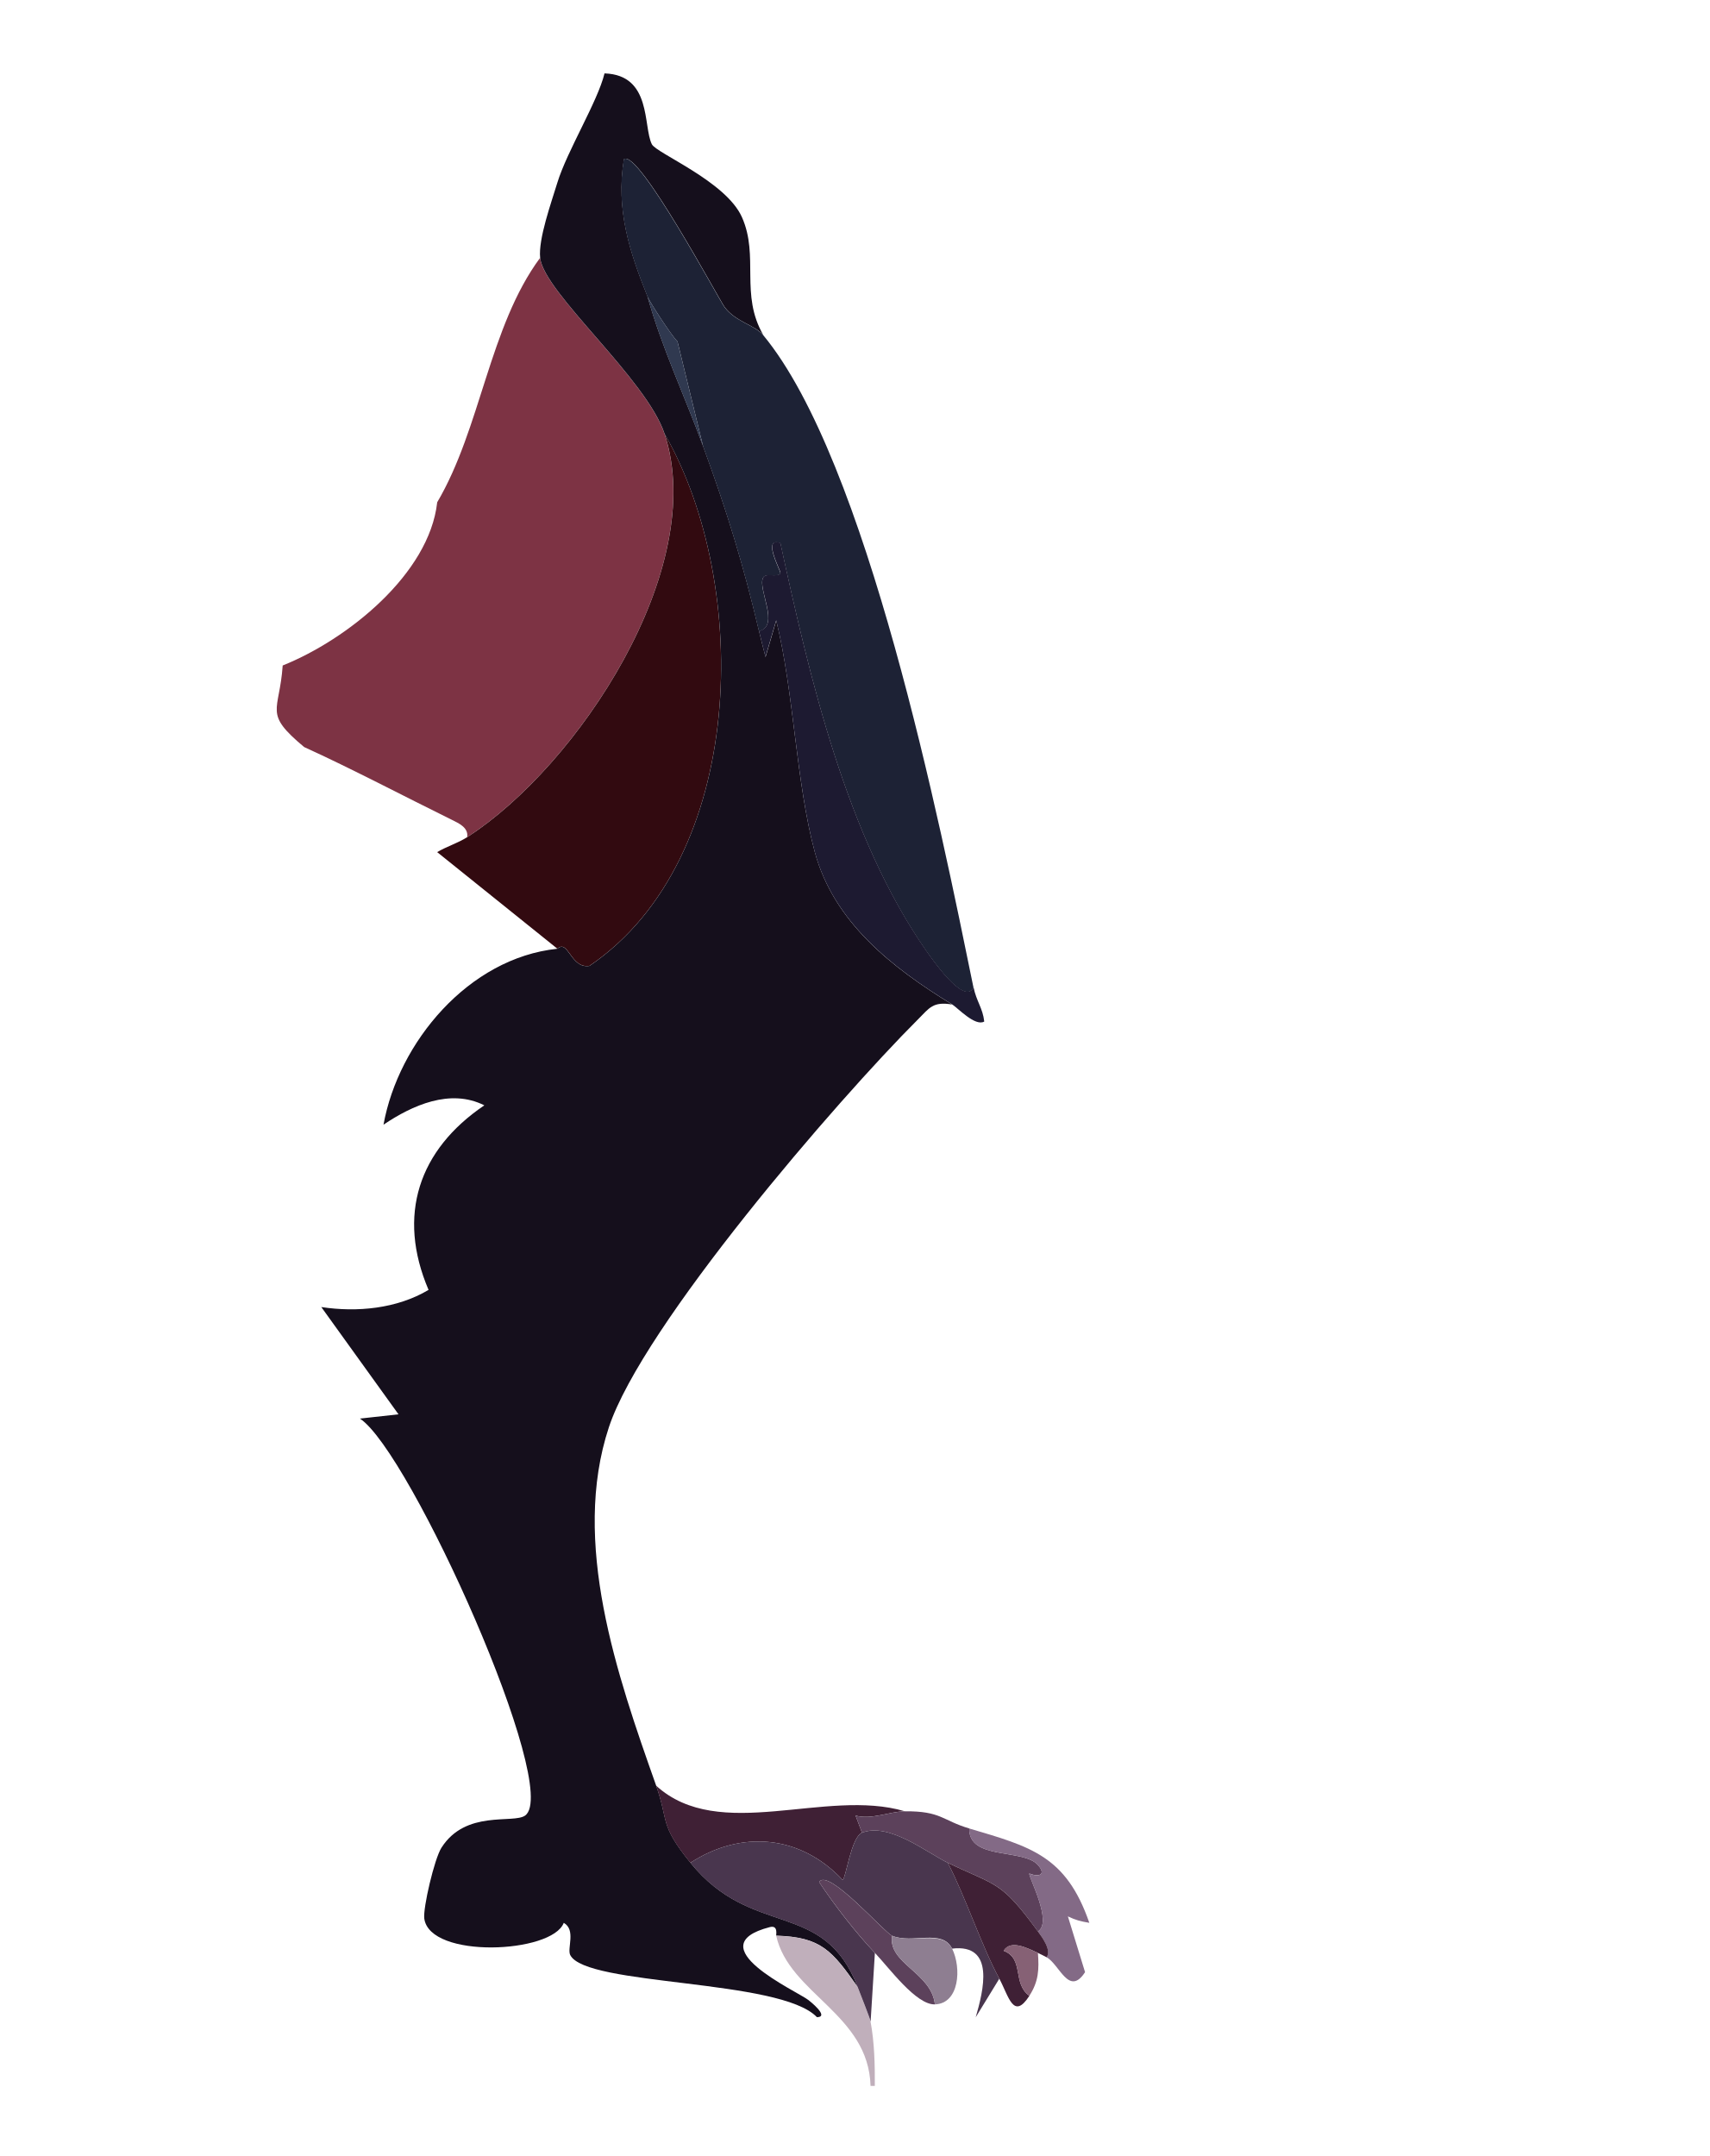
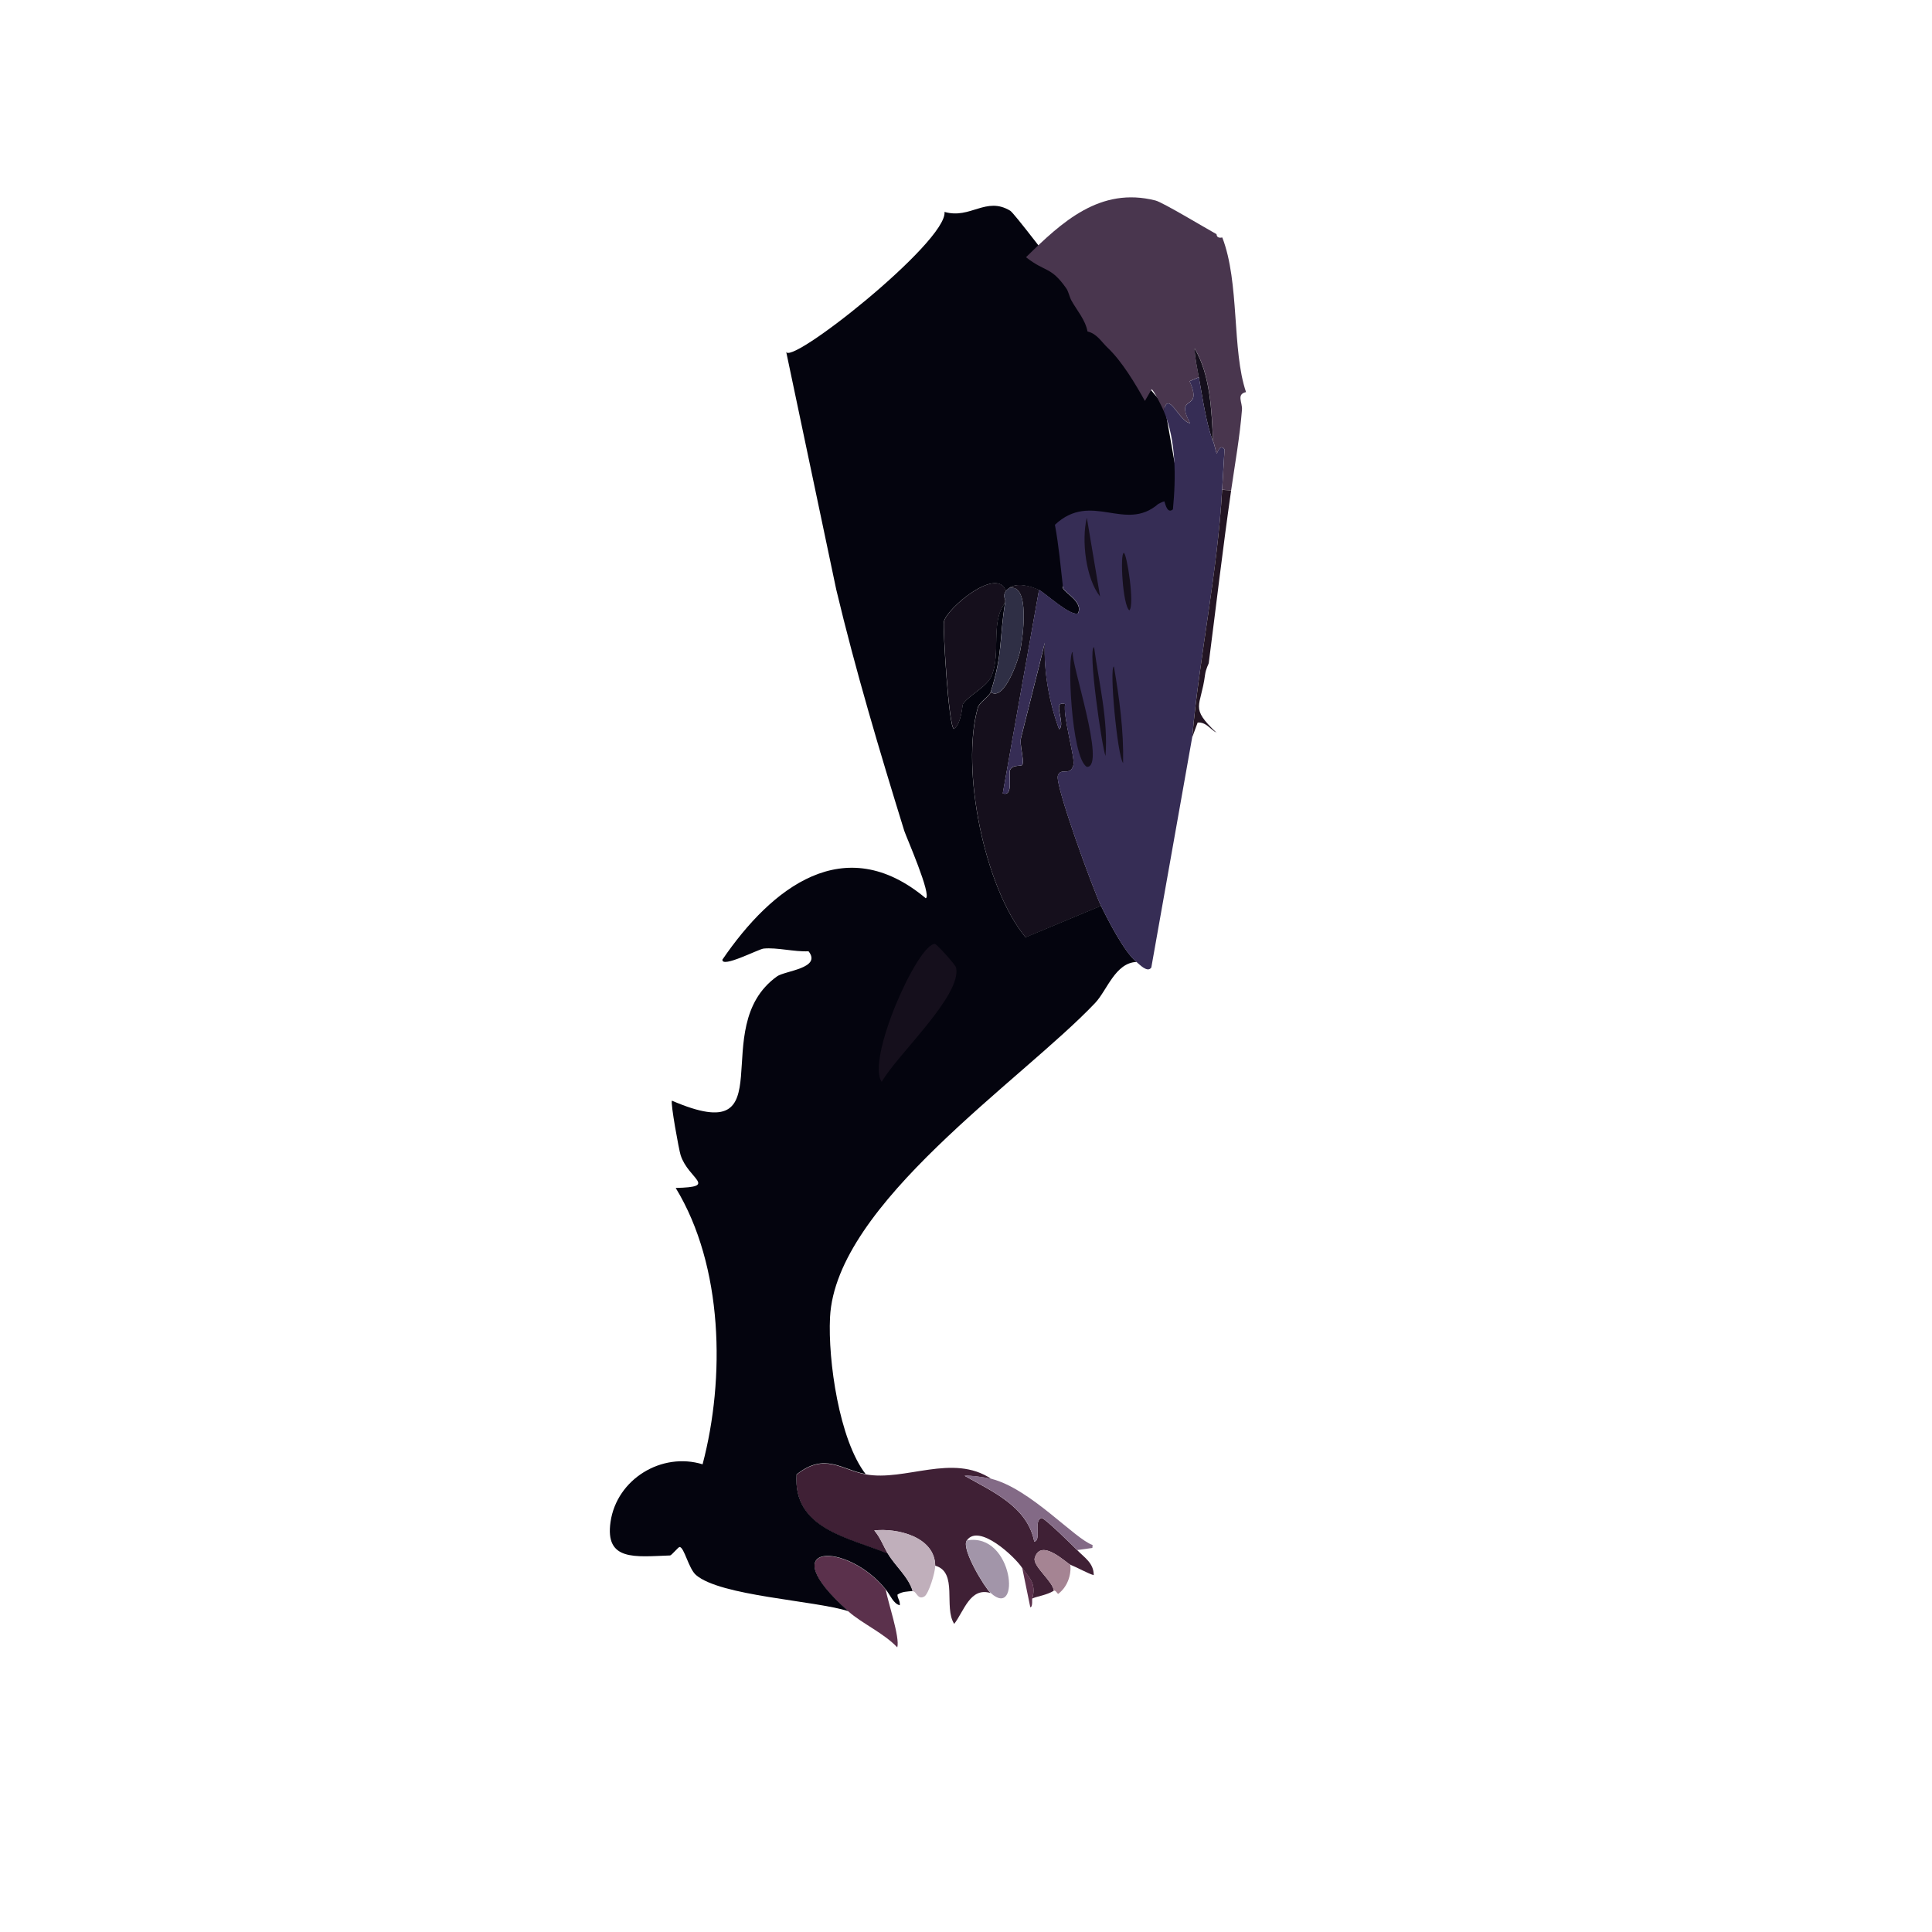
- <svg xmlns="http://www.w3.org/2000/svg" id="Layer_1" version="1.1" viewBox="0 0 220.09 277.58">
+ <svg xmlns="http://www.w3.org/2000/svg" id="LEG_R" version="1.1" viewBox="0 0 500 500">
  <defs>
    <style>
      .st0 {
        fill: #3f2035;
      }

      .st1 {
        fill: #c0afbb;
      }

      .st2 {
-         fill: #866175;
+         fill: #a295a9;
      }

      .st3 {
-         fill: #320a10;
+         fill: #231523;
      }

      .st4 {
-         fill: #5c415b;
+         fill: #49364e;
      }

      .st5 {
-         fill: #1d2235;
+         fill: #836a86;
      }

      .st6 {
-         fill: #49364e;
+         fill: #04040e;
      }

      .st7 {
-         fill: #836a86;
+         fill: #5b314c;
      }

      .st8 {
-         fill: #303950;
+         fill: #362d55;
      }

      .st9 {
-         fill: #1d1a31;
+         fill: #2f2f45;
      }

      .st10 {
-         fill: #7d3344;
+         fill: #150f1c;
      }

      .st11 {
-         fill: #8e7e91;
-       }
- 
-       .st12 {
-         fill: #150f1c;
+         fill: #a58493;
      }
    </style>
  </defs>
-   <path class="st10" d="M56.28,64.69c5.64-9.54,6.7-22.62,13.26-31.49.48,4.48,13.68,15.57,16.02,22.65,5.72,17.3-11.21,42.81-25.41,51.93.2-1.21-1.06-1.78-1.93-2.21-6.12-3.01-13.01-6.64-19.06-9.39-5.29-4.42-3.18-4.46-2.76-10.5,8.35-3.35,18.86-11.78,19.89-20.99h-.01Z" />
-   <path class="st3" d="M85.57,55.84c11.2,19.5,10.57,54.77-9.67,68.51-2.44.39-2.69-3.47-4.14-2.21l-15.47-12.43c1.22-.73,2.69-1.17,3.87-1.93,14.2-9.12,31.12-34.63,25.41-51.93h0Z" />
+   <path class="st7" d="M229.23,411.39c.49,3.01,3.73,12.42,2.98,14.95-3.49-3.71-9.06-6.13-12.65-9.31-20.33-17.99-.28-18.05,9.66-5.64Z" />
+   <path class="st10" d="M261.17,152.18c1.9-1.45,5.3-.65,7.74.47l-9.39,52.68c2.9.98,1.37-4.95,1.91-6.1.72-1.5,3.01-.75,3.19-1.36.46-1.52-.83-5.06-.35-7.01,2.02-8.16,4.15-16.35,6.13-24.5-.26,7.64,1.11,15.29,3.7,22.38,1.88-1.31-2.05-7.61,1.56-6.52-.63,3,2.58,13.93,2.17,15.67-.77,3.23-3.25.54-4.05,2.86s9.15,29.61,11.18,33.7l-19.54,8.15c-10.67-12.95-16.81-43.52-12.36-59.41.39-1.41,2.99-2.91,3.35-4.07,3.49,2.54,7.18-8.47,7.64-10.81.61-3.09,2.7-17.46-2.91-16.11h.03s0-.01,0-.01Z" />
+   <path class="st0" d="M224.02,381.56c10.28,1.88,22.5-5.52,32.56,1.19-1.47-.38-5.3-.94-6.94-.81,7.15,4.06,16.25,7.95,18.02,17.02,1.97-.28-.3-5.56,1.91-6.1.61-.16,8.16,7.21,9.22,8.32,1.85,1.93,4.27,3.31,4.27,6.47-1.45-.4-4.11-1.91-6.05-2.7-.99-.41-7.68-7.06-9.22-1.72-.59,2.07,4.77,6.04,4.93,8.46-1.87,1.15-4.39,1.44-5.56,2,1.15-4.18-1.15-5.64-2.63-7.92-1.81-2.82-11.21-11.65-14.34-7.08-1.48,2.15,4.64,12.18,6.17,13.58-5.28-1.57-6.83,4.62-9.41,7.99-2.81-4.3,1.07-13.37-4.92-15.07-.1-7.5-9.89-9.78-15.77-9.11,1.54,1.78,2.35,4.02,3.52,6.04-10.27-4.18-24.6-6.39-23.64-20.47,7.35-5.82,11.62-1.24,17.88-.09h0Z" />
+   <path class="st10" d="M260.14,156c-3.87,4.99-1.05,13.02-3.47,18.84-1.2,2.9-5.77,4.98-7.43,7.32-.22.31-.35,5.04-2.33,6.47-1.38-.15-2.9-26.32-2.61-27.74.75-3.54,13.88-14.43,16.02-7.97-1.07,1.92.08,1.5-.19,3.1h0Z" />
  <g>
-     <path class="st12" d="M77.85,9.45c6.1.21,4.93,6.81,6.08,9.12.58,1.17,9.55,4.77,11.6,9.39,2.25,5.06-.29,9.95,2.76,15.19-1.06-1.29-3.52-1.68-4.97-3.59-.7-.92-11.14-20.46-12.98-19.06-1.06,6.5.73,11.92,3.04,17.68,1.85,6.63,4.82,12.89,7.18,19.34,3.07,8.38,5.13,15.09,7.18,23.76.26,1.1.55,2.21.83,3.31l1.38-4.7c2.29,9.27,2.52,20.8,4.97,29.83s9.95,14.88,17.68,19.61c-2.48-.42-2.92.43-4.42,1.93-10.39,10.38-35.45,39.42-39.78,52.49-4.89,14.78,1.03,31.88,6.08,46.13,1.65,4.65.38,4.95,4.42,9.94,7.99,9.87,17.13,4.57,21.55,16.02-3.28-4.66-4.69-6.46-10.5-6.63-.07,0,.32-1.4-.83-1.1-9.41,2.43,3.42,8.2,4.97,9.39.1.08,2.79,2.17,1.1,2.21-4.71-4.97-29.77-3.97-31.77-8.01-.42-.85.76-3.23-.83-4.14-1.5,3.96-17.25,4.67-17.96-.55-.18-1.34,1.29-7.67,2.21-9.12,3.13-4.92,9.24-3.06,10.77-4.14,4.75-3.38-14.8-46.9-21.27-51.11l4.97-.55-9.94-13.81c4.59.7,9.73.22,13.81-2.21-4.11-9.61-1.27-18.04,7.18-23.76-4.39-2.21-9.29,0-12.98,2.49,1.91-10.58,10.94-21.46,22.38-22.65,1.44-1.26,1.7,2.6,4.14,2.21,20.24-13.75,20.88-49.01,9.67-68.51-2.34-7.08-15.54-18.17-16.02-22.65-.26-2.42,1.45-7.17,2.21-9.67,1.26-4.11,5.2-10.46,6.08-14.09h.01Z" />
-     <path class="st5" d="M83.36,38.18c-2.31-5.76-4.1-11.18-3.04-17.68,1.83-1.4,12.28,18.14,12.98,19.06,1.45,1.91,3.91,2.3,4.97,3.59,13.38,16.17,22.75,62.88,27.07,83.98-1.15,2.48-5.46-3.82-6.08-4.7-10.26-14.7-15.02-35.21-18.78-52.49-2.45-.89.12,3.68,0,3.87-.39.64-1.84-.09-2.21.55-.8,1.39,2.23,6.26-.55,6.91-2.05-8.68-4.11-15.39-7.18-23.76l-3.31-13.54c-.82-.81-3.59-5.11-3.87-5.8h0Z" />
-     <path class="st9" d="M97.73,81.24c2.78-.66-.26-5.52.55-6.91.37-.63,1.82.09,2.21-.55.12-.2-2.45-4.77,0-3.87,3.75,17.28,8.51,37.79,18.78,52.49.62.89,4.93,7.18,6.08,4.7.37,1.82,1.19,2.69,1.38,4.42-1.16.69-3.45-1.79-4.14-2.21-7.74-4.72-15.25-10.62-17.68-19.61s-2.68-20.56-4.97-29.83l-1.38,4.7c-.28-1.1-.57-2.21-.83-3.31v-.02Z" />
-     <path class="st0" d="M84.47,229.89c8.15,7.44,21.84.28,32.04,3.31-1.89.01-4.29,1.12-6.35.55l.83,2.21c-1.4.56-2.08,5.9-2.49,6.08-5.44-5.8-13.04-6.47-19.61-2.21-4.04-4.98-2.77-5.28-4.42-9.94Z" />
-     <path class="st4" d="M116.51,233.2c4.67-.04,4.79,1.17,8.29,2.21-.08,4.13,6.9,2.54,8.84,4.7,1.08,1.19.23,1.63-1.1,1.1-.16.4,3.06,6.26,1.1,7.46-4.79-6.56-5.24-5.79-11.6-8.84-2.68-1.29-7.58-5.25-11.05-3.87l-.83-2.21c2.05.57,4.46-.53,6.35-.55h0Z" />
-     <path class="st7" d="M133.63,248.67c1.97-1.2-1.26-7.06-1.1-7.46,1.33.54,2.18.1,1.1-1.1-1.94-2.16-8.92-.57-8.84-4.7,7.93,2.35,12.48,3.51,15.47,12.15-1.16-.2-1.73-.34-2.76-.83l2.21,7.18c-2.08,3.2-3.29-1.02-4.97-1.93.72-.85-.63-2.66-1.1-3.31h-.01Z" />
-     <path class="st1" d="M99.93,249.22c5.81.17,7.22,1.97,10.5,6.63.33.84,1.57,3.96,1.66,4.42.5,2.67.57,5.57.55,8.29h-.55c-.26-9.28-10.47-11.84-12.15-19.34h-.01Z" />
-     <path class="st6" d="M110.99,235.96c3.47-1.38,8.37,2.58,11.05,3.87,2.35,4.56,4.28,10.55,6.63,14.92l-3.04,4.97c.98-3.39,2.56-9.5-3.04-8.84-1.29-2.61-5.12-.56-7.73-1.66-1.02-.44-8.28-8.81-9.39-6.91,1.94,2.94,4.78,6.61,7.18,9.12l-.55,8.84c-.09-.46-1.34-3.58-1.66-4.42-4.43-11.44-13.56-6.15-21.55-16.02,6.57-4.26,14.16-3.59,19.61,2.21.41-.18,1.1-5.53,2.49-6.08h0Z" />
-     <path class="st8" d="M87.23,43.97l3.31,13.54c-2.36-6.45-5.33-12.71-7.18-19.34.28.69,3.06,4.99,3.87,5.8Z" />
-     <path class="st0" d="M122.05,239.84c6.36,3.05,6.8,2.28,11.6,8.84.47.64,1.82,2.45,1.1,3.31-.35-.19-.73-.38-1.1-.55-1.34-.61-3.52-1.77-4.42-.28,2.69,1.03,1.08,4.2,3.31,5.8-2.06,3.18-2.65.06-3.87-2.21-2.35-4.37-4.28-10.36-6.63-14.92h.01Z" />
-     <path class="st4" d="M105.47,242.31c1.11-1.89,8.36,6.48,9.39,6.91-.54,3.6,5.07,4.73,5.52,8.84-2.43.08-5.89-4.7-7.73-6.63-2.39-2.52-5.24-6.19-7.18-9.12Z" />
-     <path class="st11" d="M122.59,250.88c1.23,2.49.95,7.07-2.21,7.18-.45-4.11-6.06-5.24-5.52-8.84,2.61,1.1,6.5-.83,7.73,1.66Z" />
-     <path class="st2" d="M132.53,256.95c-2.22-1.59-.62-4.77-3.31-5.8.9-1.48,3.08-.33,4.42.28.16,2.12.1,3.67-1.1,5.52h-.01Z" />
+     <path class="st6" d="M216.42,152.58c5.02,21.05,11.23,41.82,17.61,62.46.44,1.38,7.19,16.74,5.56,17.43-21.09-17.67-39.92-2.73-52.63,15.88-.21,2.28,9.35-2.73,10.67-2.86,3.47-.34,7.99.89,11.62.7,3.5,4.42-6.13,5.03-8.16,6.5-18.67,13.39,2.84,45.11-27.2,32.16-.4.58,1.8,12.7,2.26,14.12,2.04,6.28,9.82,8.21-1.28,8.47,12.33,20.22,12.83,49.27,6.96,71.52-10.58-3.25-22.2,3.83-23.82,14.88-1.5,10.26,6.35,9.03,15.41,8.71.39-.02,2.13-2.21,2.47-2.19,1.19.07,2.31,5.58,4.23,7.25,6.37,5.48,30.69,6.56,39.45,9.37-20.33-17.99-.28-18.05,9.66-5.64,1.22,1.52,1.97,3.71,3.64,4.1.08-1.39-.59-1.6-.61-2.75,1.2-.83,2.62-.8,3.94-.93-1.03-3.66-4.57-6.55-6.41-9.71-10.27-4.18-24.6-6.39-23.64-20.47,7.35-5.82,11.62-1.24,17.88-.09-6.83-8.82-9.78-29.4-9.22-40.57,1.47-29.35,49.56-61.27,68.61-81.35,3.09-3.26,5.21-10.43,10.74-10.62-3.13-2.45-7.36-10.75-9.22-14.54l-19.54,8.15c-10.67-12.95-16.81-43.52-12.36-59.41.39-1.41,2.99-2.91,3.35-4.07,3.16-9.99,2.18-13.57,3.72-23.08-3.87,4.99-1.05,13.02-3.47,18.84-1.2,2.91-5.77,5-7.43,7.33-.22.31-.35,5.04-2.33,6.47-1.38-.15-2.9-26.32-2.61-27.74.75-3.54,13.88-14.43,16.02-7.97.02-.04.69-.63.82-.72,1.92-1.45,5.31-.65,7.75.47,1.57.73,8.18,6.96,10.13,6.05,1.33-2.86-3.02-4.98-3.89-6.45-1.47-2.52,22.8-10.75,31.41-18.21l-5.2-29.49c-2.35-.62-37.88-48.84-39.86-50.04-6.28-3.81-10.31,2.25-17.01.3.83,7.74-41.12,40.91-41.02,36" />
+     <path class="st10" d="M242,244.31c.41.02,5.29,5.33,5.45,6.15,1.42,7.29-15.34,22.57-19.26,29.53-4.09-5.86,9.42-36,13.81-35.7h0Z" />
+   </g>
+   <path class="st1" d="M226.27,396.07c5.86-.67,15.67,1.6,15.77,9.11.02,1.75-1.72,7.37-2.82,7.99-1.78,1.02-2.01-1.44-3.03-1.35-1.03-3.66-4.57-6.55-6.41-9.71-1.16-2.01-1.98-4.24-3.52-6.04Z" />
+   <path class="st9" d="M261.14,152.18c5.61-1.34,3.52,13.04,2.91,16.11-.46,2.34-4.14,13.34-7.64,10.81,3.16-9.99,2.18-13.57,3.72-23.08.27-1.6-.89-1.18.19-3.1.02-.04.69-.63.82-.72h0Z" />
+   <path class="st5" d="M269.58,392.83c-2.2.54.06,5.83-1.91,6.1-1.79-9.07-10.87-12.96-18.02-17.02,1.64-.13,5.47.43,6.94.81,10.11,2.59,21.6,15.58,26.17,17.12l-.05.77-3.91.54c-1.07-1.09-8.62-8.47-9.22-8.32Z" />
+   <path class="st2" d="M256.37,412.24c-1.53-1.4-7.64-11.43-6.17-13.58,12.23-2.19,14.08,20.81,6.17,13.58Z" />
+   <path class="st11" d="M267.78,403.22c1.54-5.34,8.23,1.31,9.22,1.72.3,2.77-.85,5.88-3.17,7.57-.06.04-.71-1.1-1.12-.84-.16-2.42-5.54-6.38-4.93-8.46Z" />
+   <path class="st7" d="M267.17,413.66c-.16.07.19,2.25-.53,2.3l-2.1-10.23c1.48,2.28,3.78,3.73,2.63,7.92Z" />
+   <path class="st4" d="M265.52,66.58c9.25-9.08,19.16-18.34,33.52-14.69,1.9.48,12.85,7.09,15.79,8.71.07.03-.1,1.19,1.5.86,4.53,11.74,2.44,29.14,6.14,40.01-2.57.59-.89,2.68-1.05,4.59-.54,6.89-1.81,13.97-2.8,20.82l-2.33-.14c.21-3.48.42-6.97.63-10.46-1.24-1.62-1.9,1.14-2,1.05-.25-.21-.46-1.94-.98-3.17-.33-7.83-.72-17.26-4.77-23.99.06,2.51.66,5,1.1,7.45l-2.4,1.02c3.64,8.24-4.07,2.92.12,10.88-2.92-.53-5.73-8.85-6.8-3.12-.39-.94-2.66-5.6-3.16-5.63l-1.73,3c-2.45-4.42-5.98-10.33-9.66-13.79-1.57-1.47-2.75-3.64-5.19-4.19-.58-3.06-2.73-5.42-4.17-8.02-.53-.97-.73-2.31-1.36-3.19-4.04-5.72-5.26-3.99-10.39-8.01Z" />
+   <path class="st10" d="M310.25,97.64c-.43-2.45-1.02-4.94-1.1-7.45,4.05,6.73,4.44,16.16,4.77,23.99-1.66-3.97-2.83-11.93-3.66-16.54h-.01Z" />
+   <g>
+     <path class="st8" d="M301.19,106.42c1.06-5.75,3.88,2.6,6.8,3.12-4.19-7.96,3.53-2.64-.12-10.88l2.4-1.02c.83,4.59,2,12.55,3.66,16.54.52,1.23.72,2.96.98,3.17.09.08.77-2.67,2-1.05-.21,3.49-.42,6.98-.63,10.46-1.19,21.49-5.8,42.69-7.74,64.04l-10.58,59.59c-.99,1.49-3.13-.88-3.8-1.4-3.13-2.45-7.36-10.75-9.22-14.54-2.03-4.09-11.98-31.37-11.18-33.7.8-2.33,3.28.37,4.05-2.86.41-1.75-2.8-12.67-2.17-15.67-3.61-1.08.31,5.21-1.56,6.52-2.6-7.1-3.97-14.74-3.7-22.38-1.98,8.15-4.11,16.34-6.13,24.5-.48,1.95.81,5.49.35,7.01-.18.59-2.47-.15-3.19,1.36-.55,1.15.99,7.08-1.91,6.1l9.39-52.68c1.57.73,8.18,6.96,10.13,6.05,1.33-2.86-3.02-4.98-3.89-6.45-.63-5.45-1.11-11.05-2.12-16.44,9.46-8.83,18.13,2.08,26.74-5.38.1-.09,1.23-.62,1.59-.68.3.89.8,3.26,2.21,2.07.79-8.14.88-17.73-2.35-25.4h-.01s0,0,0,0Z" />
+     <g>
+       <path class="st3" d="M316.29,126.77l2.33.14c-2.15,14.92-3.87,29.77-5.8,44.72,0,.15-.75,1.42-.96,3.05-1.1,8.43-4.06,8.31,2.98,14.95-1.6-.84-2.7-2.82-4.89-2.63l-1.4,3.8c1.93-21.35,6.53-42.57,7.74-64.04h0Z" />
+       <path class="st10" d="M281.29,198.47c-4.15-2.3-5.17-29.78-3.65-29.74-.63,2.54,8.75,29.84,3.65,29.74Z" />
+       <path class="st10" d="M284.7,154.38c-3.7-4.65-4.86-14.56-3.43-20.41l3.43,20.41Z" />
+       <path class="st10" d="M286.11,195.65c-.9-2.07-4.67-28.02-2.96-28.16,1.24,9.29,3.67,18.68,2.96,28.16Z" />
+       <path class="st10" d="M290.66,197.49c-1.49-1.86-3.64-24.9-2.38-25.01,1.41,8.2,2.56,16.67,2.38,25.01Z" />
+       <path class="st10" d="M292.28,157.95c-1.73-1.19-2.47-14.75-1.44-14.86.75-.07,2.89,13.51,1.44,14.86Z" />
+     </g>
  </g>
</svg>
